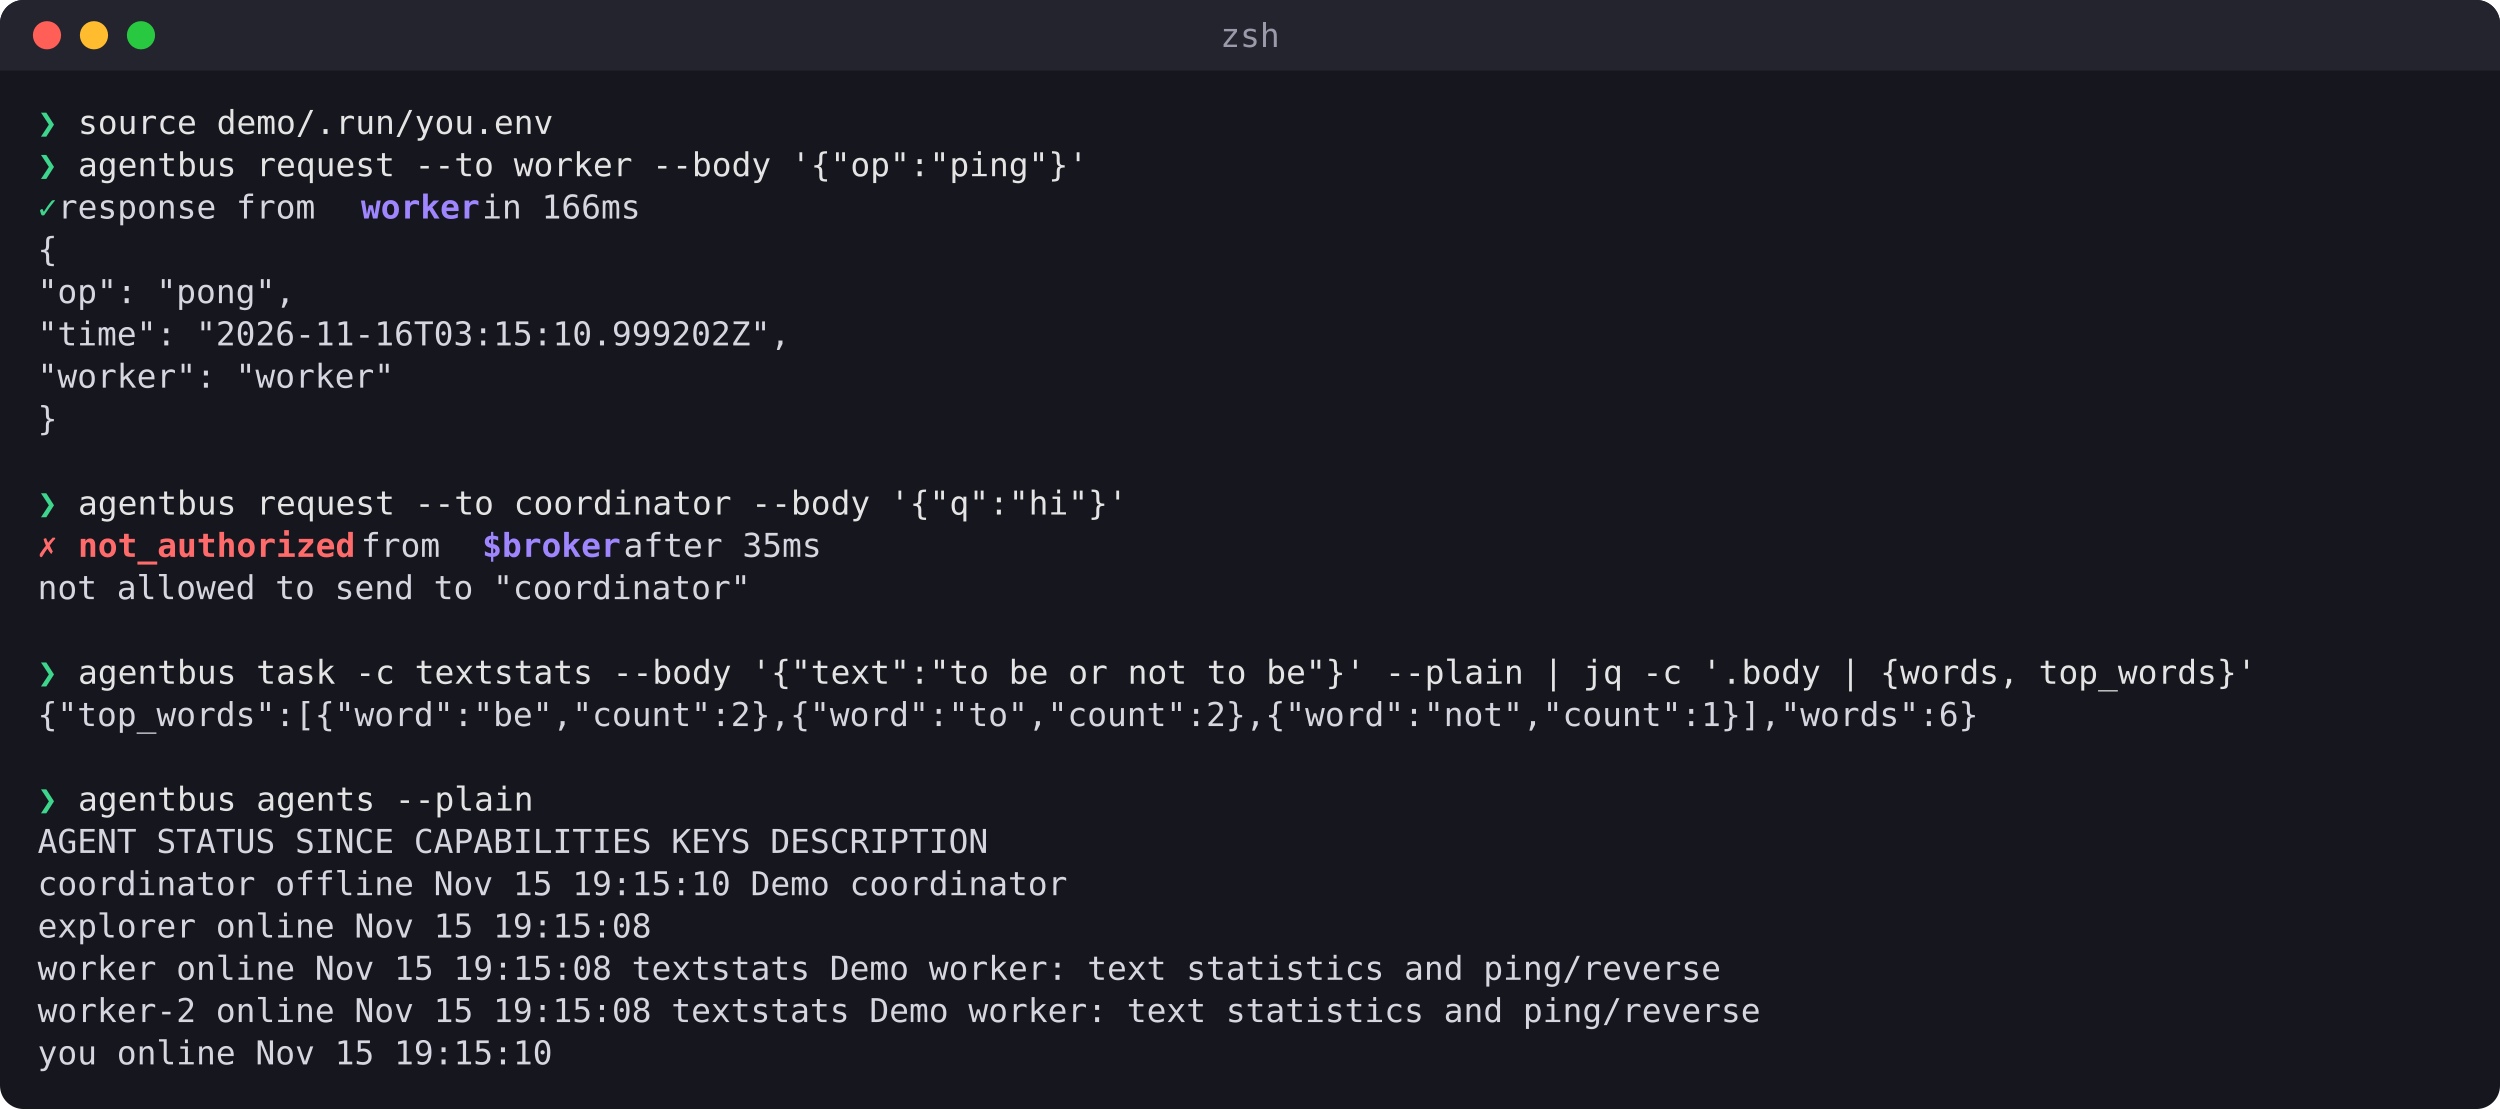
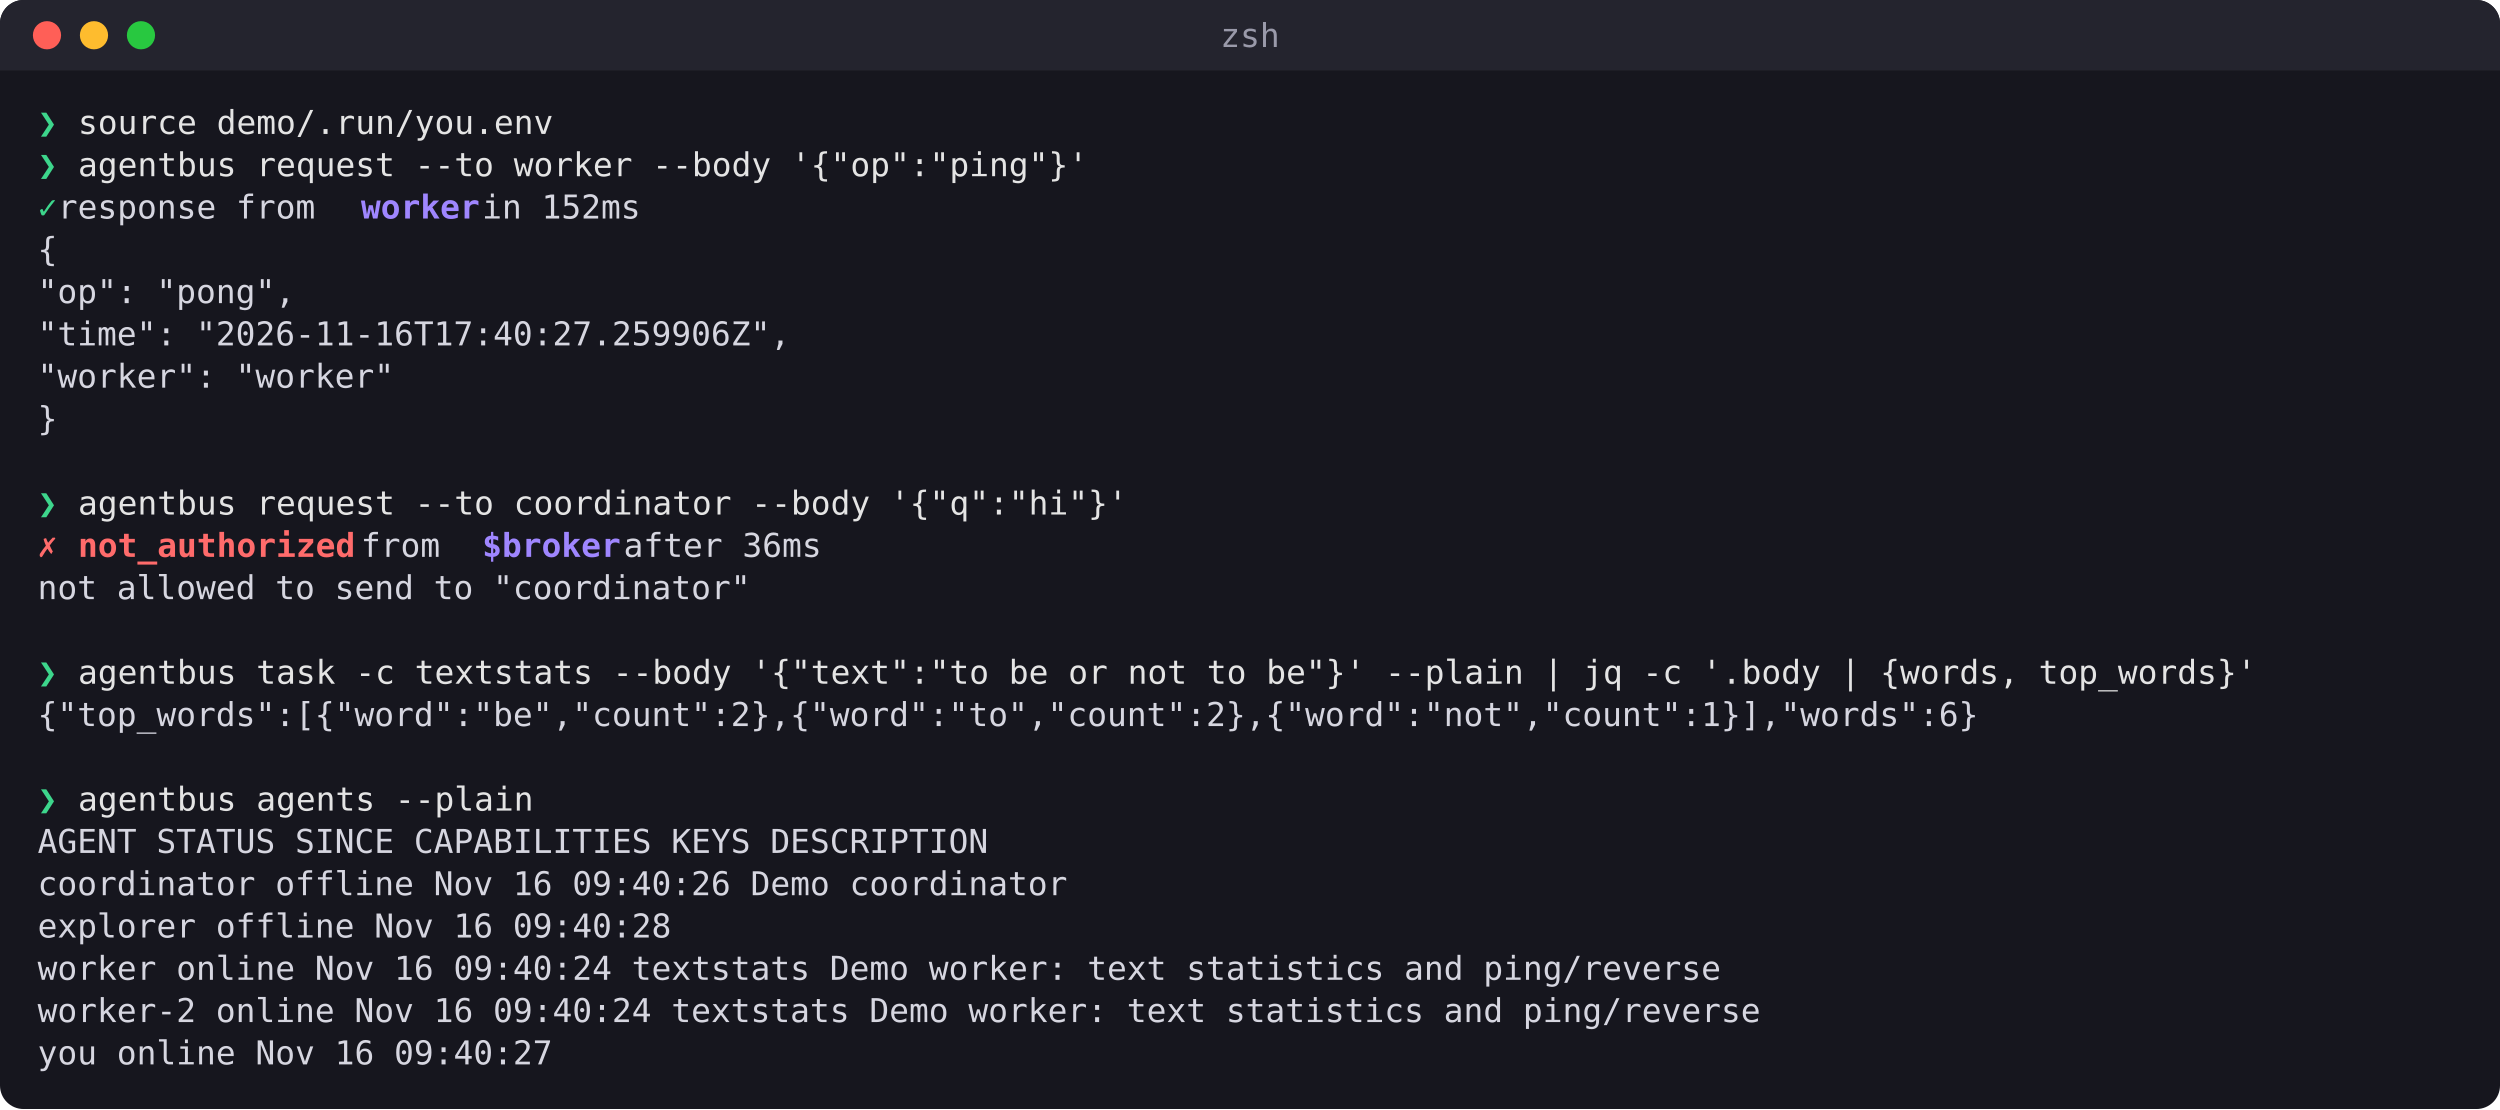
<svg xmlns="http://www.w3.org/2000/svg" width="1064" height="472" viewBox="0 0 1064 472">
  <style>text{font-family:"SF Mono",Menlo,Monaco,Consolas,"DejaVu Sans Mono",monospace;font-size:14px;white-space:pre}</style>
  <rect width="1064" height="472" rx="10" fill="#16161E" />
  <path d="M0 10a10 10 0 0 1 10-10h1044a10 10 0 0 1 10 10v20H0z" fill="#24242E" />
  <circle cx="20" cy="15" r="6" fill="#FF5F57" />
  <circle cx="40" cy="15" r="6" fill="#FEBC2E" />
  <circle cx="60" cy="15" r="6" fill="#28C840" />
  <text x="532" y="20" fill="#9A9AAA" text-anchor="middle">zsh</text>
-   <clipPath id="term-6f6ef9ed">
+   <clipPath id="term-5e3ac946">
    <rect x="16.0" y="44" width="1032.0" height="428" />
  </clipPath>
-   <g clip-path="url(#term-6f6ef9ed)">
+   <g clip-path="url(#term-5e3ac946)">
    <text x="16.0" y="57.0" fill="#3DD68C" font-weight="bold" textLength="8.6" lengthAdjust="spacingAndGlyphs">❯</text>
    <text x="33.2" y="57.0" fill="#E4E4E4" textLength="206.4" lengthAdjust="spacingAndGlyphs">source demo/.run/you.env</text>
    <text x="16.0" y="75.0" fill="#3DD68C" font-weight="bold" textLength="8.6" lengthAdjust="spacingAndGlyphs">❯</text>
    <text x="33.2" y="75.0" fill="#E4E4E4" textLength="438.6" lengthAdjust="spacingAndGlyphs">agentbus request --to worker --body '{"op":"ping"}'</text>
    <text x="16.0" y="93.0" fill="#3DD68C" font-weight="bold" textLength="8.6" lengthAdjust="spacingAndGlyphs">✓</text>
    <text x="24.6" y="93.0" fill="#D6D6E0" textLength="129.0" lengthAdjust="spacingAndGlyphs"> response from </text>
    <text x="153.6" y="93.0" fill="#9F86FF" font-weight="bold" textLength="51.6" lengthAdjust="spacingAndGlyphs">worker</text>
-     <text x="205.2" y="93.0" fill="#D6D6E0" textLength="77.4" lengthAdjust="spacingAndGlyphs"> in 166ms</text>
+     <text x="205.2" y="93.0" fill="#D6D6E0" textLength="77.4" lengthAdjust="spacingAndGlyphs"> in 152ms</text>
    <text x="16.0" y="111.0" fill="#D6D6E0" textLength="8.6" lengthAdjust="spacingAndGlyphs">{</text>
    <text x="16.0" y="129.0" fill="#D6D6E0" textLength="129.0" lengthAdjust="spacingAndGlyphs">  "op": "pong",</text>
-     <text x="16.0" y="147.0" fill="#D6D6E0" textLength="344.0" lengthAdjust="spacingAndGlyphs">  "time": "2026-11-16T03:15:10.999202Z",</text>
+     <text x="16.0" y="147.0" fill="#D6D6E0" textLength="344.0" lengthAdjust="spacingAndGlyphs">  "time": "2026-11-16T17:40:27.259906Z",</text>
    <text x="16.0" y="165.0" fill="#D6D6E0" textLength="172.0" lengthAdjust="spacingAndGlyphs">  "worker": "worker"</text>
    <text x="16.0" y="183.0" fill="#D6D6E0" textLength="8.6" lengthAdjust="spacingAndGlyphs">}</text>
    <text x="16.0" y="219.0" fill="#3DD68C" font-weight="bold" textLength="8.6" lengthAdjust="spacingAndGlyphs">❯</text>
    <text x="33.2" y="219.0" fill="#E4E4E4" textLength="455.8" lengthAdjust="spacingAndGlyphs">agentbus request --to coordinator --body '{"q":"hi"}'</text>
    <text x="16.0" y="237.0" fill="#FF6B6B" font-weight="bold" textLength="8.6" lengthAdjust="spacingAndGlyphs">✗</text>
    <text x="33.2" y="237.0" fill="#FF6B6B" font-weight="bold" textLength="120.4" lengthAdjust="spacingAndGlyphs">not_authorized</text>
    <text x="153.6" y="237.0" fill="#D6D6E0" textLength="51.6" lengthAdjust="spacingAndGlyphs"> from </text>
    <text x="205.2" y="237.0" fill="#9F86FF" font-weight="bold" textLength="60.2" lengthAdjust="spacingAndGlyphs">$broker</text>
-     <text x="265.4" y="237.0" fill="#D6D6E0" textLength="94.6" lengthAdjust="spacingAndGlyphs"> after 35ms</text>
+     <text x="265.4" y="237.0" fill="#D6D6E0" textLength="94.6" lengthAdjust="spacingAndGlyphs"> after 36ms</text>
    <text x="16.0" y="255.0" fill="#D6D6E0" textLength="326.8" lengthAdjust="spacingAndGlyphs">  not allowed to send to "coordinator"</text>
    <text x="16.0" y="291.0" fill="#3DD68C" font-weight="bold" textLength="8.6" lengthAdjust="spacingAndGlyphs">❯</text>
    <text x="33.2" y="291.0" fill="#E4E4E4" textLength="946.0" lengthAdjust="spacingAndGlyphs">agentbus task -c textstats --body '{"text":"to be or not to be"}' --plain | jq -c '.body | {words, top_words}'</text>
    <text x="16.0" y="309.0" fill="#D6D6E0" textLength="842.8" lengthAdjust="spacingAndGlyphs">{"top_words":[{"word":"be","count":2},{"word":"to","count":2},{"word":"not","count":1}],"words":6}</text>
    <text x="16.0" y="345.0" fill="#3DD68C" font-weight="bold" textLength="8.6" lengthAdjust="spacingAndGlyphs">❯</text>
    <text x="33.2" y="345.0" fill="#E4E4E4" textLength="197.8" lengthAdjust="spacingAndGlyphs">agentbus agents --plain</text>
    <text x="16.0" y="363.0" fill="#D6D6E0" textLength="602.0" lengthAdjust="spacingAndGlyphs">AGENT        STATUS   SINCE            CAPABILITIES  KEYS  DESCRIPTION</text>
-     <text x="16.0" y="381.0" fill="#D6D6E0" textLength="645.0" lengthAdjust="spacingAndGlyphs">coordinator  offline  Nov 15 19:15:10                      Demo coordinator</text>
-     <text x="16.0" y="399.0" fill="#D6D6E0" textLength="507.4" lengthAdjust="spacingAndGlyphs">explorer     online   Nov 15 19:15:08                      </text>
-     <text x="16.0" y="417.0" fill="#D6D6E0" textLength="894.4" lengthAdjust="spacingAndGlyphs">worker       online   Nov 15 19:15:08  textstats           Demo worker: text statistics and ping/reverse</text>
-     <text x="16.0" y="435.0" fill="#D6D6E0" textLength="894.4" lengthAdjust="spacingAndGlyphs">worker-2     online   Nov 15 19:15:08  textstats           Demo worker: text statistics and ping/reverse</text>
-     <text x="16.0" y="453.0" fill="#D6D6E0" textLength="507.4" lengthAdjust="spacingAndGlyphs">you          online   Nov 15 19:15:10                      </text>
+     <text x="16.0" y="381.0" fill="#D6D6E0" textLength="645.0" lengthAdjust="spacingAndGlyphs">coordinator  offline  Nov 16 09:40:26                      Demo coordinator</text>
+     <text x="16.0" y="399.0" fill="#D6D6E0" textLength="507.4" lengthAdjust="spacingAndGlyphs">explorer     offline  Nov 16 09:40:28                      </text>
+     <text x="16.0" y="417.0" fill="#D6D6E0" textLength="894.4" lengthAdjust="spacingAndGlyphs">worker       online   Nov 16 09:40:24  textstats           Demo worker: text statistics and ping/reverse</text>
+     <text x="16.0" y="435.0" fill="#D6D6E0" textLength="894.4" lengthAdjust="spacingAndGlyphs">worker-2     online   Nov 16 09:40:24  textstats           Demo worker: text statistics and ping/reverse</text>
+     <text x="16.0" y="453.0" fill="#D6D6E0" textLength="507.4" lengthAdjust="spacingAndGlyphs">you          online   Nov 16 09:40:27                      </text>
  </g>
</svg>
